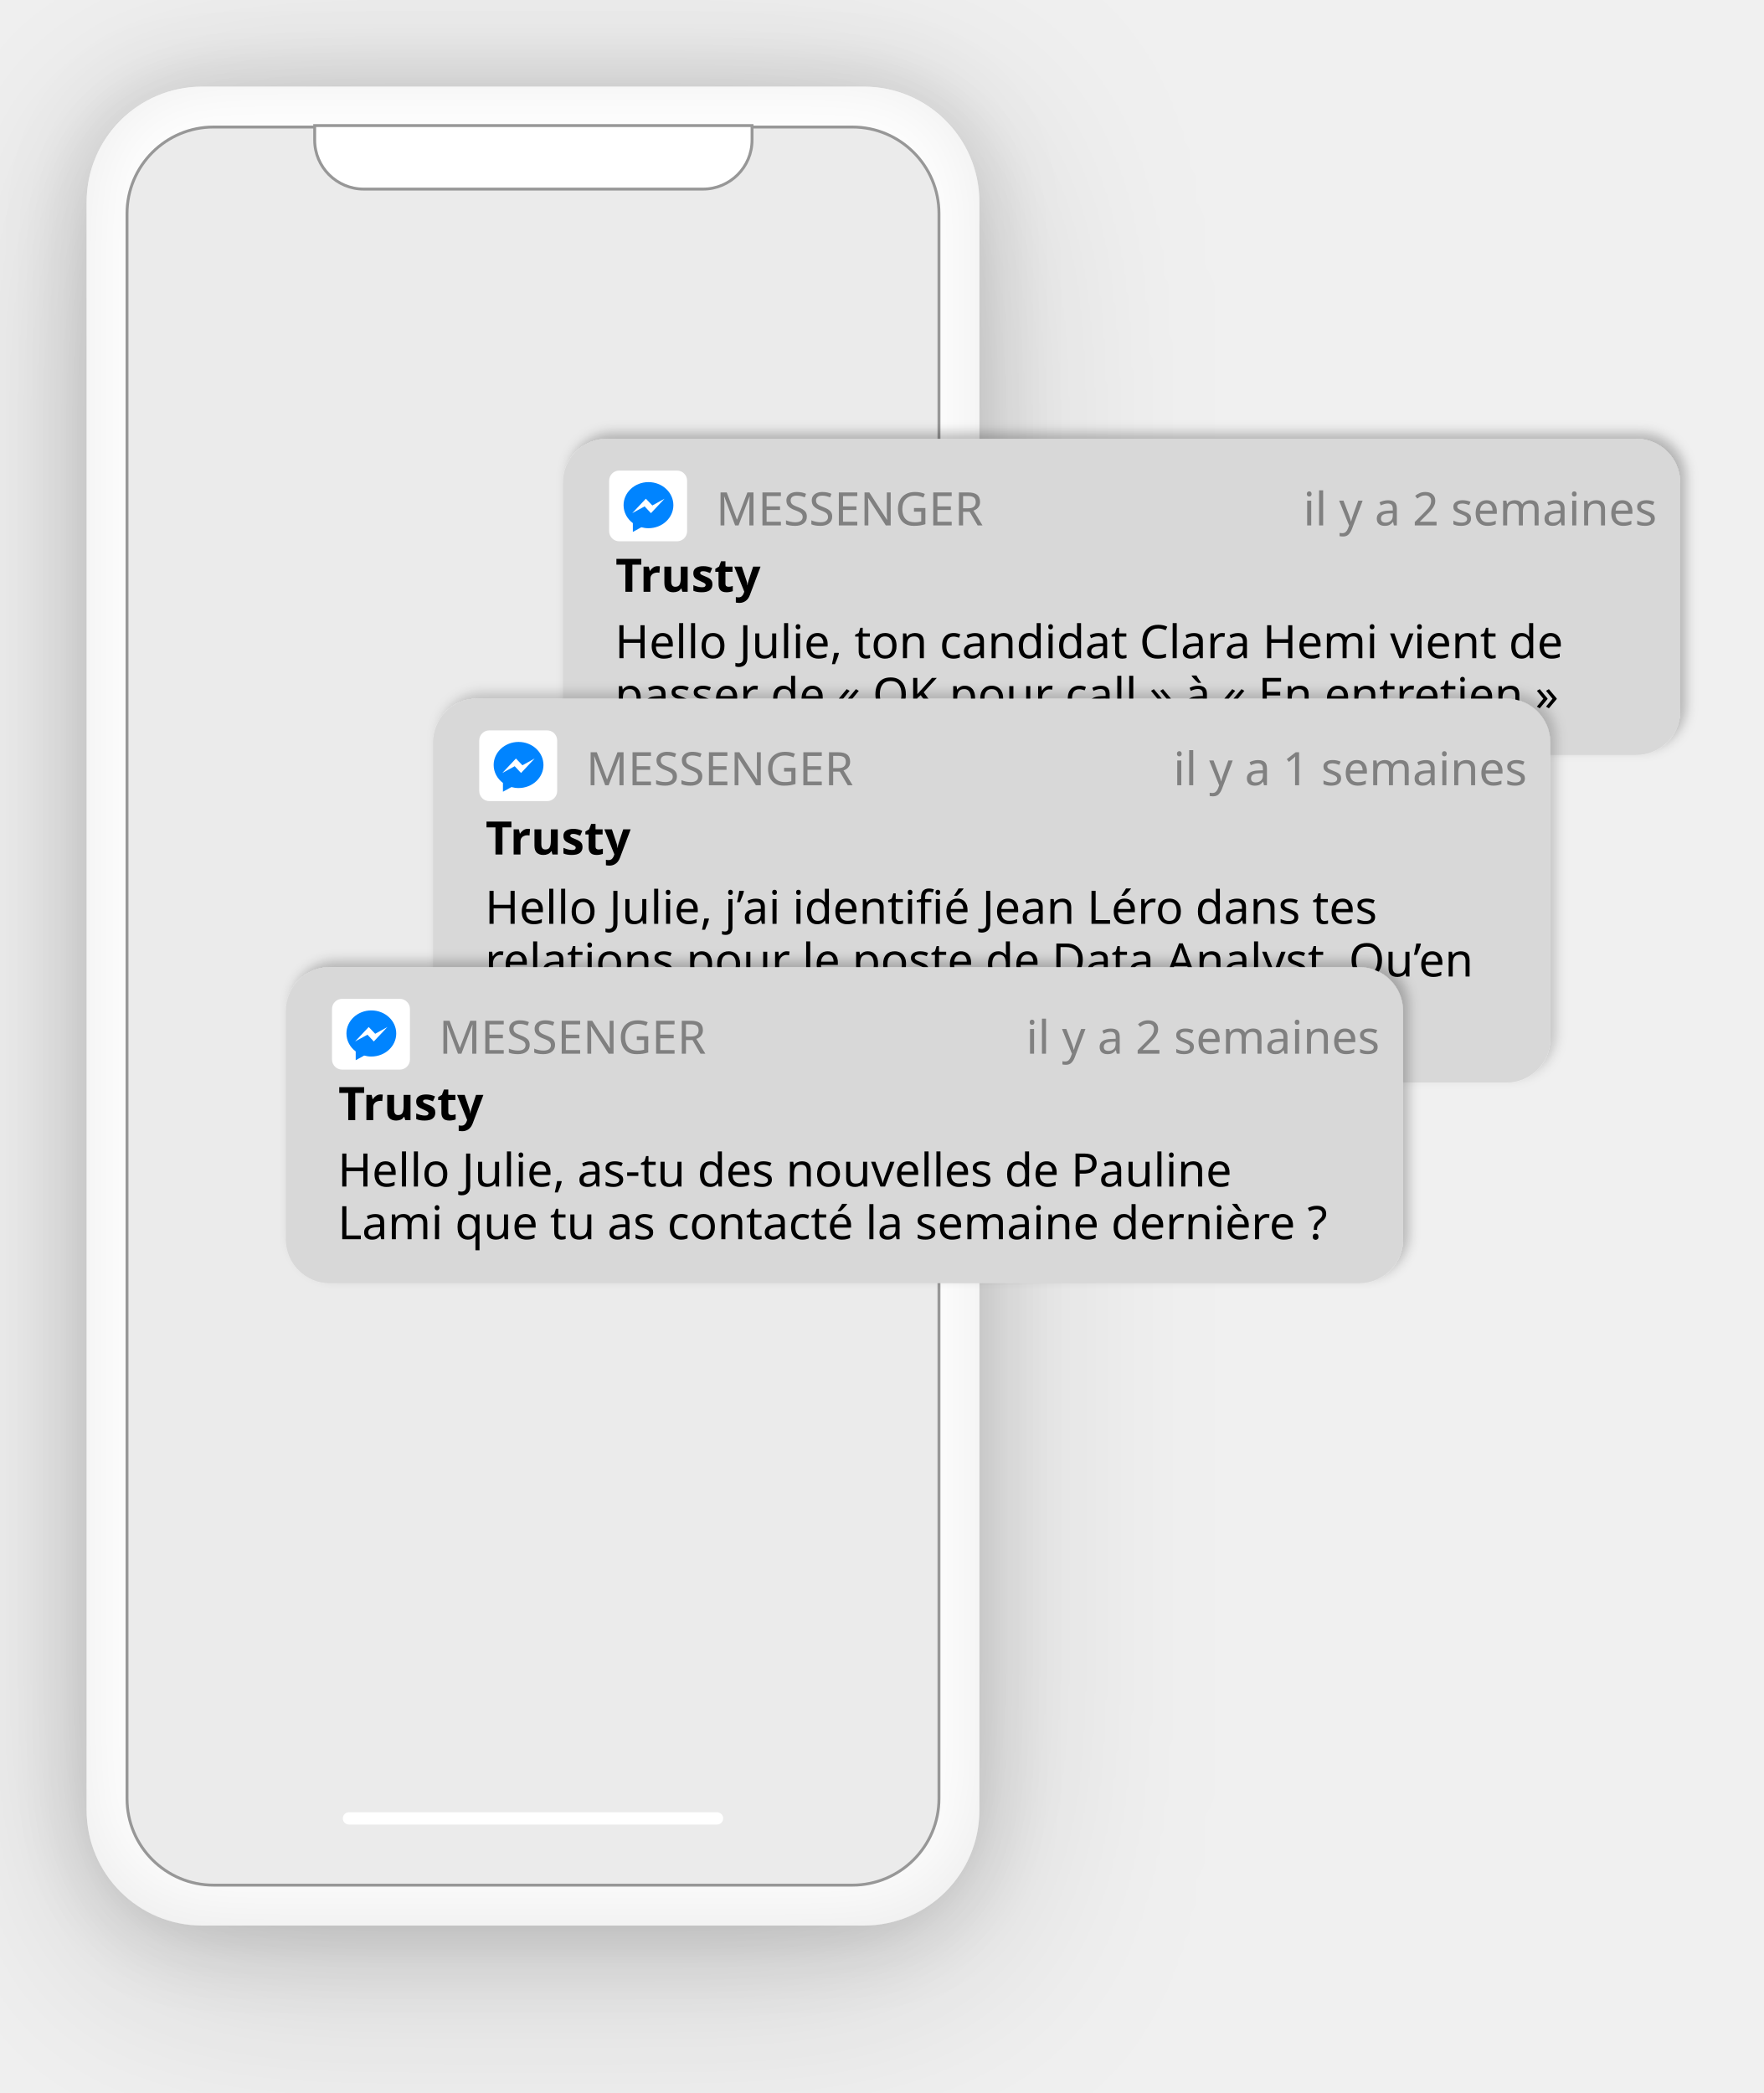
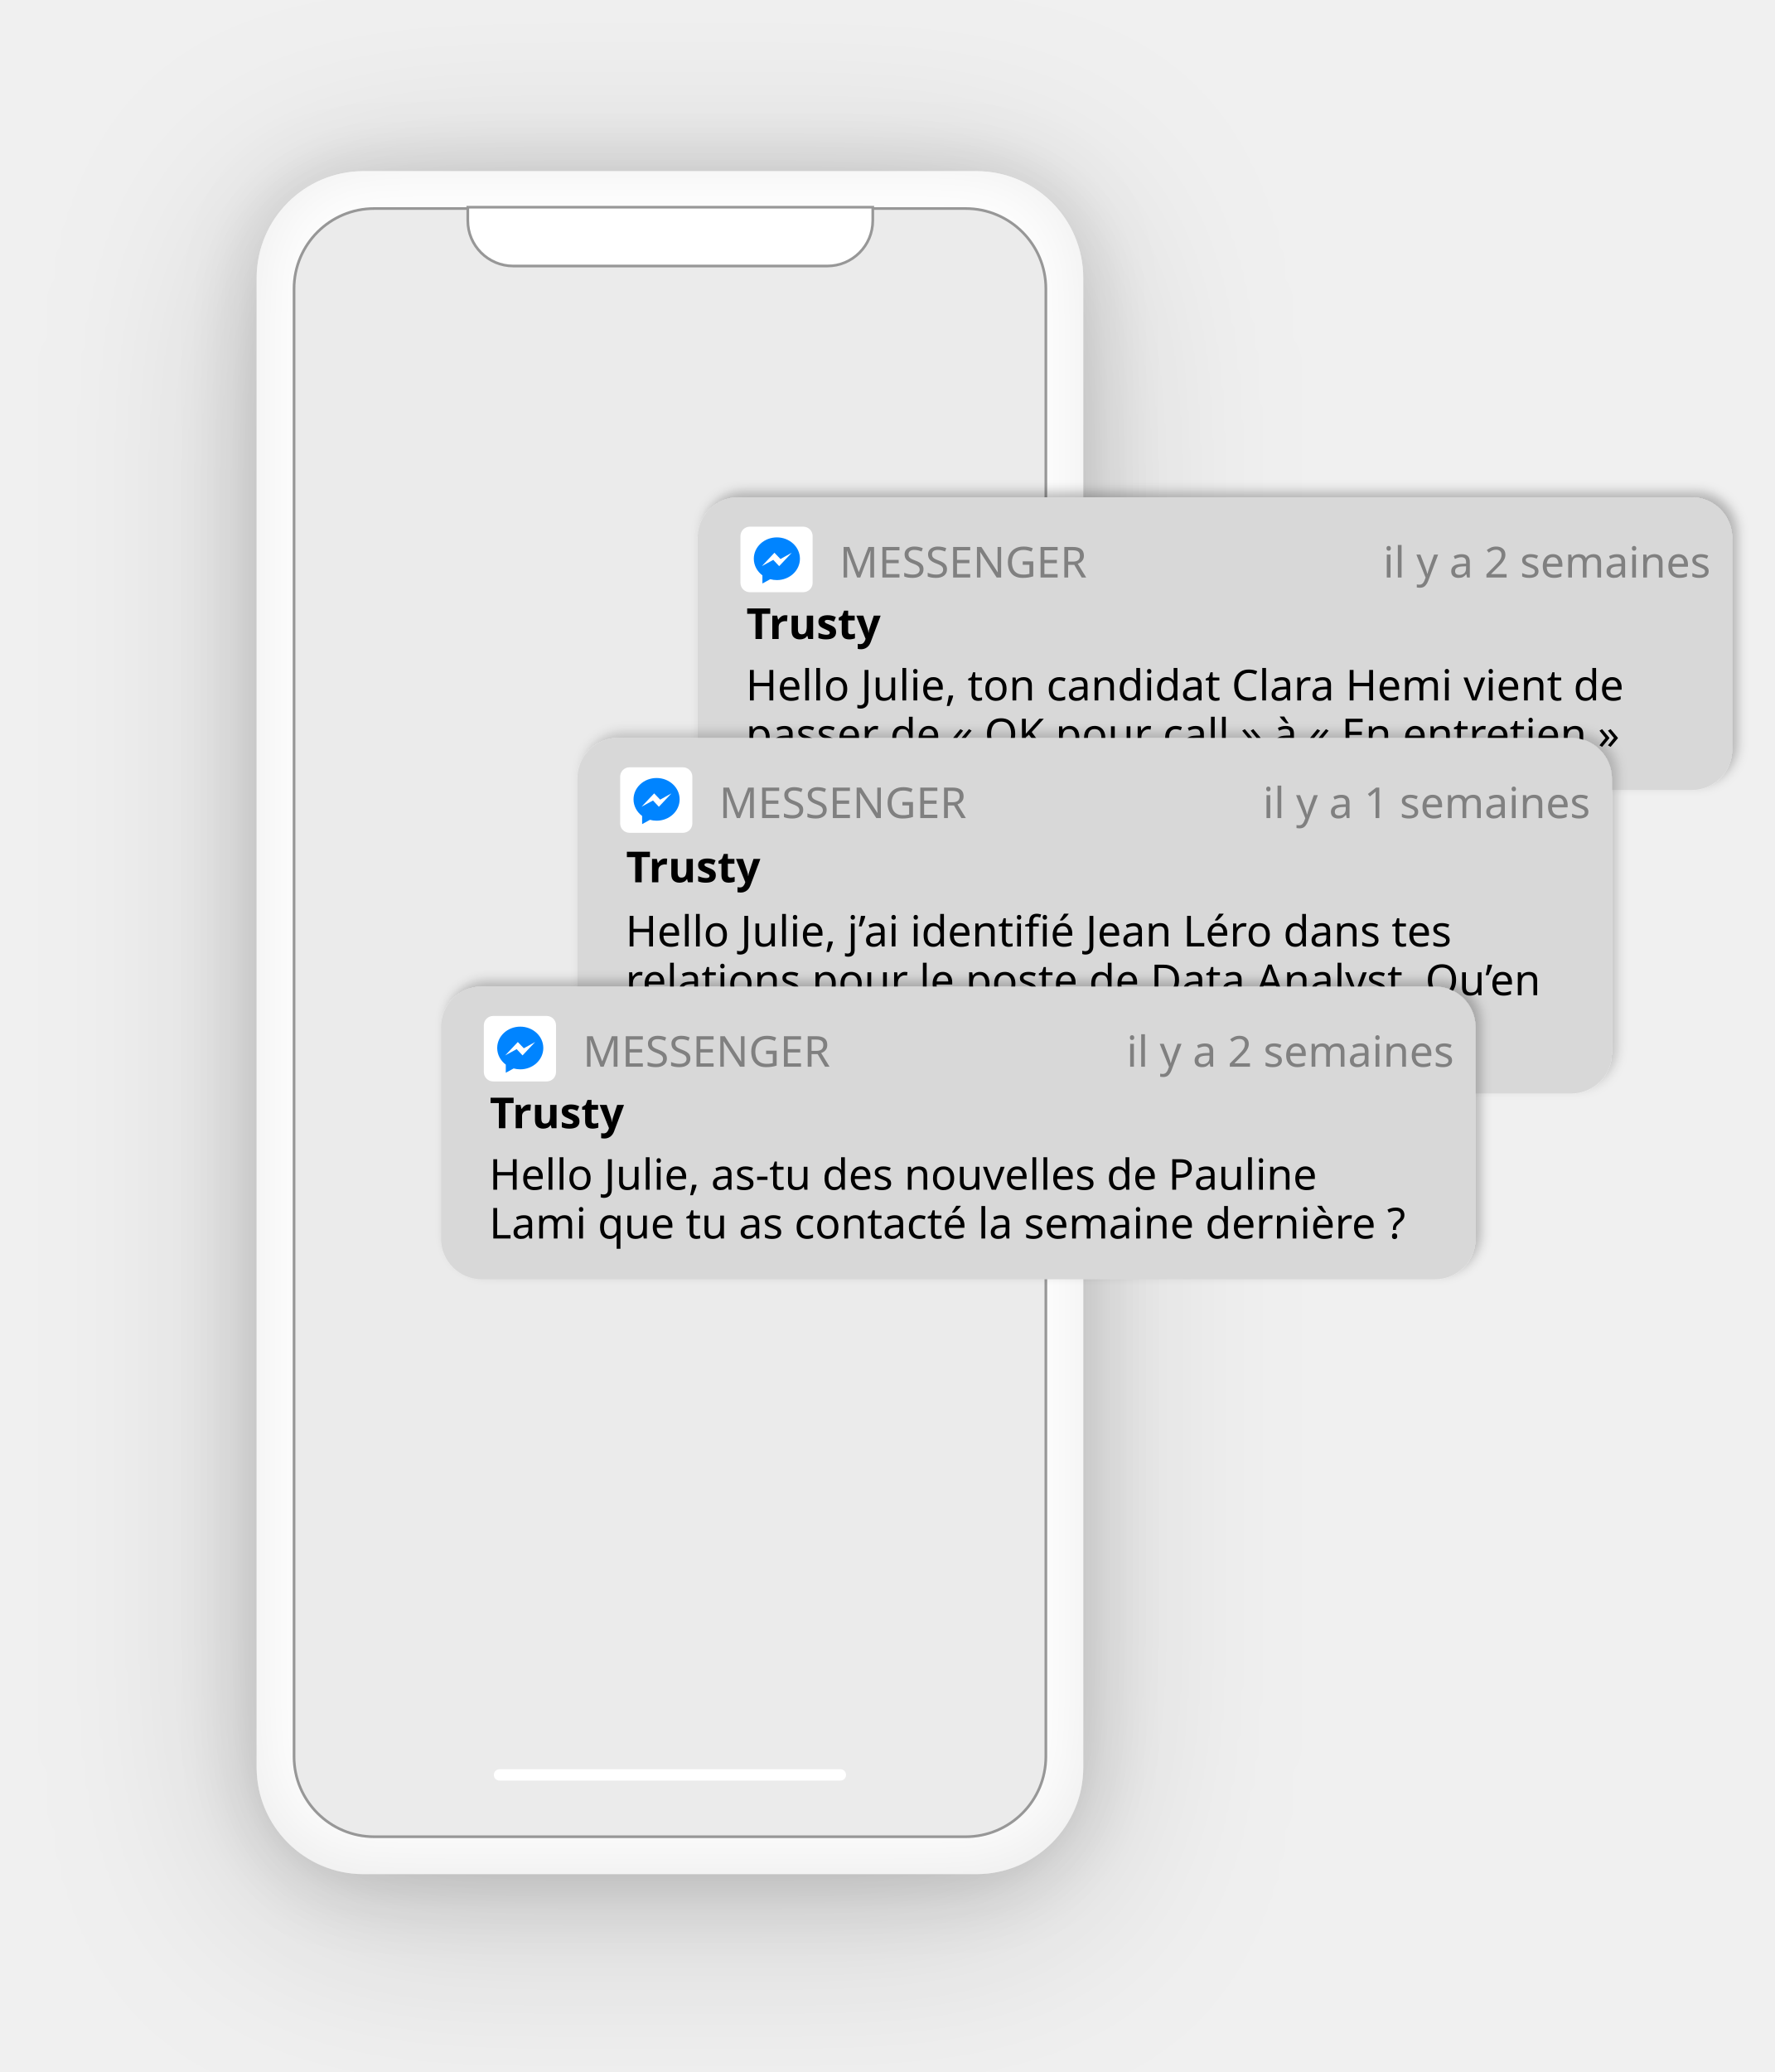
- <svg xmlns="http://www.w3.org/2000/svg" xmlns:xlink="http://www.w3.org/1999/xlink" width="611px" height="725px" viewBox="0 0 611 725" version="1.1">
+ <svg xmlns="http://www.w3.org/2000/svg" xmlns:xlink="http://www.w3.org/1999/xlink" width="664px" height="775px" viewBox="0 0 664 775" version="1.1">
  <defs>
    <rect id="path-1" x="0" y="0" width="309.25" height="637" rx="40" />
    <filter x="-48.8%" y="-21.5%" width="197.7%" height="147.4%" filterUnits="objectBoundingBox" id="filter-2">
      <feOffset dx="0" dy="12" in="SourceAlpha" result="shadowOffsetOuter1" />
      <feGaussianBlur stdDeviation="39" in="shadowOffsetOuter1" result="shadowBlurOuter1" />
      <feColorMatrix values="0 0 0 0 0   0 0 0 0 0   0 0 0 0 0  0 0 0 0.18 0" type="matrix" in="shadowBlurOuter1" result="shadowMatrixOuter1" />
      <feOffset dx="0" dy="2" in="SourceAlpha" result="shadowOffsetOuter2" />
      <feGaussianBlur stdDeviation="14" in="shadowOffsetOuter2" result="shadowBlurOuter2" />
      <feColorMatrix values="0 0 0 0 0   0 0 0 0 0   0 0 0 0 0  0 0 0 0.16 0" type="matrix" in="shadowBlurOuter2" result="shadowMatrixOuter2" />
      <feMerge>
        <feMergeNode in="shadowMatrixOuter1" />
        <feMergeNode in="shadowMatrixOuter2" />
      </feMerge>
    </filter>
    <filter x="-39.8%" y="-17.1%" width="179.7%" height="138.7%" filterUnits="objectBoundingBox" id="filter-3">
      <feGaussianBlur stdDeviation="15" in="SourceAlpha" result="shadowBlurInner1" />
      <feOffset dx="0" dy="-4.4" in="shadowBlurInner1" result="shadowOffsetInner1" />
      <feComposite in="shadowOffsetInner1" in2="SourceAlpha" operator="arithmetic" k2="-1" k3="1" result="shadowInnerInner1" />
      <feColorMatrix values="0 0 0 0 0   0 0 0 0 0   0 0 0 0 0  0 0 0 0.08 0" type="matrix" in="shadowInnerInner1" />
    </filter>
    <rect id="path-4" x="14" y="14" width="281.25" height="609" rx="30" />
    <filter x="-1.3%" y="-8.2%" width="103.6%" height="112.7%" filterUnits="objectBoundingBox" id="filter-6">
      <feOffset dx="2" dy="-2" in="SourceAlpha" result="shadowOffsetOuter1" />
      <feGaussianBlur stdDeviation="2" in="shadowOffsetOuter1" result="shadowBlurOuter1" />
      <feColorMatrix values="0 0 0 0 0   0 0 0 0 0   0 0 0 0 0  0 0 0 0.251 0" type="matrix" in="shadowBlurOuter1" result="shadowMatrixOuter1" />
      <feMerge>
        <feMergeNode in="shadowMatrixOuter1" />
        <feMergeNode in="SourceGraphic" />
      </feMerge>
    </filter>
    <filter x="-1.3%" y="-6.7%" width="103.6%" height="110.4%" filterUnits="objectBoundingBox" id="filter-7">
      <feOffset dx="2" dy="-2" in="SourceAlpha" result="shadowOffsetOuter1" />
      <feGaussianBlur stdDeviation="2" in="shadowOffsetOuter1" result="shadowBlurOuter1" />
      <feColorMatrix values="0 0 0 0 0   0 0 0 0 0   0 0 0 0 0  0 0 0 0.184 0" type="matrix" in="shadowBlurOuter1" result="shadowMatrixOuter1" />
      <feMerge>
        <feMergeNode in="shadowMatrixOuter1" />
        <feMergeNode in="SourceGraphic" />
      </feMerge>
    </filter>
    <filter x="-1.3%" y="-8.2%" width="103.6%" height="112.7%" filterUnits="objectBoundingBox" id="filter-8">
      <feOffset dx="2" dy="-2" in="SourceAlpha" result="shadowOffsetOuter1" />
      <feGaussianBlur stdDeviation="2" in="shadowOffsetOuter1" result="shadowBlurOuter1" />
      <feColorMatrix values="0 0 0 0 0   0 0 0 0 0   0 0 0 0 0  0 0 0 0.239 0" type="matrix" in="shadowBlurOuter1" result="shadowMatrixOuter1" />
      <feMerge>
        <feMergeNode in="shadowMatrixOuter1" />
        <feMergeNode in="SourceGraphic" />
      </feMerge>
    </filter>
  </defs>
  <g id="Relances" stroke="none" stroke-width="1" fill="none" fill-rule="evenodd">
-     <g id="iphone" transform="translate(30, 30)">
+     <g id="iphone" transform="translate(96, 64)">
      <g id="base">
        <use fill="black" fill-opacity="1" filter="url(#filter-2)" xlink:href="#path-1" />
        <use fill="#FFFFFF" fill-rule="evenodd" xlink:href="#path-1" />
        <use fill="black" fill-opacity="1" filter="url(#filter-3)" xlink:href="#path-1" />
      </g>
      <mask id="mask-5" fill="white">
        <use xlink:href="#path-4" />
      </mask>
      <use id="mask" stroke="#979797" fill="#EBEBEB" xlink:href="#path-4" />
      <path d="M79,13.5 L230.5,13.5 L230.5,18.5 C230.5,27.889 222.889,35.5 213.5,35.5 L96,35.5 C86.611,35.5 79,27.889 79,18.5 L79,13.5 Z" id="bar" stroke="#979797" fill="#FFFFFF" />
      <rect id="Rectangle-3" fill="#FFFFFF" x="88.75" y="597.75" width="131.75" height="4.25" rx="2.125" />
    </g>
-     <g id="Notif-1" filter="url(#filter-6)" transform="translate(195, 152)">
+     <g id="Notif-1" filter="url(#filter-6)" transform="translate(261, 186)">
      <rect id="Rectangle" fill="#D8D8D8" x="0" y="0" width="387" height="109.5" rx="15.25" />
      <text id="il-y-a-2-semaines" font-family="AvenirNext-Regular, Avenir Next" font-size="16" font-weight="normal" fill="#808080">
        <tspan x="256.428" y="30">il y a 2 semaines</tspan>
      </text>
      <text id="MESSENGER" font-family="AvenirNext-Regular, Avenir Next" font-size="16" font-weight="normal" fill="#808080">
        <tspan x="53.044" y="30">MESSENGER</tspan>
      </text>
      <text id="Hello-Julie,-ton-can" font-family="AvenirNext-Regular, Avenir Next" font-size="16" font-weight="normal" line-spacing="18.25" fill="#000000">
        <tspan x="18" y="76">Hello Julie, ton candidat Clara Hemi vient de </tspan>
        <tspan x="18" y="94.25">passer de « OK pour call » à « En entretien »</tspan>
      </text>
      <text id="Trusty" font-family="AvenirNext-Bold, Avenir Next" font-size="16" font-weight="bold" fill="#000000">
        <tspan x="18.204" y="53">Trusty</tspan>
      </text>
      <rect id="Rectangle-2" fill="#FFFFFF" x="16" y="11" width="27" height="24.5" rx="3.5" />
      <path d="M29.625,15 C24.862,15 21,18.575 21,22.986 C21,25.499 22.254,27.741 24.214,29.205 L24.214,32.25 L27.151,30.638 C27.935,30.855 28.765,30.972 29.625,30.972 C34.388,30.972 38.25,27.397 38.25,22.986 C38.25,18.575 34.388,15 29.625,15 Z M30.482,25.755 L28.286,23.412 L24,25.755 L28.714,20.75 L30.964,23.093 L35.196,20.75 L30.482,25.755 Z" id="Shape" fill="#0084FF" fill-rule="nonzero" />
    </g>
-     <g id="Notif-2" filter="url(#filter-7)" transform="translate(150, 242)">
+     <g id="Notif-2" filter="url(#filter-7)" transform="translate(216, 276)">
      <rect id="Rectangle" fill="#D8D8D8" x="0" y="0" width="387" height="133" rx="15.25" />
      <text id="il-y-a-1-semaines" font-family="AvenirNext-Regular, Avenir Next" font-size="16" font-weight="normal" fill="#808080">
        <tspan x="256.428" y="30">il y a 1 semaines</tspan>
      </text>
      <text id="MESSENGER" font-family="AvenirNext-Regular, Avenir Next" font-size="16" font-weight="normal" fill="#808080">
        <tspan x="53.044" y="30">MESSENGER</tspan>
      </text>
      <text id="Hello-Julie,-j’ai-id" font-family="AvenirNext-Regular, Avenir Next" font-size="16" font-weight="normal" line-spacing="18.25" fill="#000000">
        <tspan x="18" y="78">Hello Julie, j’ai identifié Jean Léro dans tes </tspan>
        <tspan x="18" y="96.25">relations pour le poste de Data Analyst. Qu’en </tspan>
        <tspan x="18" y="114.5">penses-tu ?</tspan>
      </text>
      <text id="Trusty" font-family="AvenirNext-Bold, Avenir Next" font-size="16" font-weight="bold" fill="#000000">
        <tspan x="18.204" y="54">Trusty</tspan>
      </text>
      <rect id="Rectangle-2" fill="#FFFFFF" x="16" y="11" width="27" height="24.5" rx="3.5" />
      <path d="M29.625,15 C24.862,15 21,18.575 21,22.986 C21,25.499 22.254,27.741 24.214,29.205 L24.214,32.25 L27.151,30.638 C27.935,30.855 28.765,30.972 29.625,30.972 C34.388,30.972 38.25,27.397 38.25,22.986 C38.25,18.575 34.388,15 29.625,15 Z M30.482,25.755 L28.286,23.412 L24,25.755 L28.714,20.75 L30.964,23.093 L35.196,20.75 L30.482,25.755 Z" id="Shape" fill="#0084FF" fill-rule="nonzero" />
    </g>
-     <g id="Notif-3" filter="url(#filter-8)" transform="translate(99, 335)">
+     <g id="Notif-3" filter="url(#filter-8)" transform="translate(165, 369)">
      <rect id="Rectangle" fill="#D8D8D8" x="0" y="0" width="387" height="109.5" rx="15.25" />
      <text id="il-y-a-2-semaines" font-family="AvenirNext-Regular, Avenir Next" font-size="16" font-weight="normal" fill="#808080">
        <tspan x="256.428" y="30">il y a 2 semaines</tspan>
      </text>
      <text id="MESSENGER" font-family="AvenirNext-Regular, Avenir Next" font-size="16" font-weight="normal" fill="#808080">
        <tspan x="53.044" y="30">MESSENGER</tspan>
      </text>
      <text id="Hello-Julie,-as-tu-d" font-family="AvenirNext-Regular, Avenir Next" font-size="16" font-weight="normal" line-spacing="18.25" fill="#000000">
        <tspan x="18" y="76">Hello Julie, as-tu des nouvelles de Pauline </tspan>
        <tspan x="18" y="94.25">Lami que tu as contacté la semaine dernière ?</tspan>
      </text>
      <text id="Trusty" font-family="AvenirNext-Bold, Avenir Next" font-size="16" font-weight="bold" fill="#000000">
        <tspan x="18.204" y="53">Trusty</tspan>
      </text>
      <rect id="Rectangle-2" fill="#FFFFFF" x="16" y="11" width="27" height="24.5" rx="3.5" />
      <path d="M29.625,15 C24.862,15 21,18.575 21,22.986 C21,25.499 22.254,27.741 24.214,29.205 L24.214,32.25 L27.151,30.638 C27.935,30.855 28.765,30.972 29.625,30.972 C34.388,30.972 38.25,27.397 38.25,22.986 C38.25,18.575 34.388,15 29.625,15 Z M30.482,25.755 L28.286,23.412 L24,25.755 L28.714,20.75 L30.964,23.093 L35.196,20.75 L30.482,25.755 Z" id="Shape" fill="#0084FF" fill-rule="nonzero" />
    </g>
  </g>
</svg>
